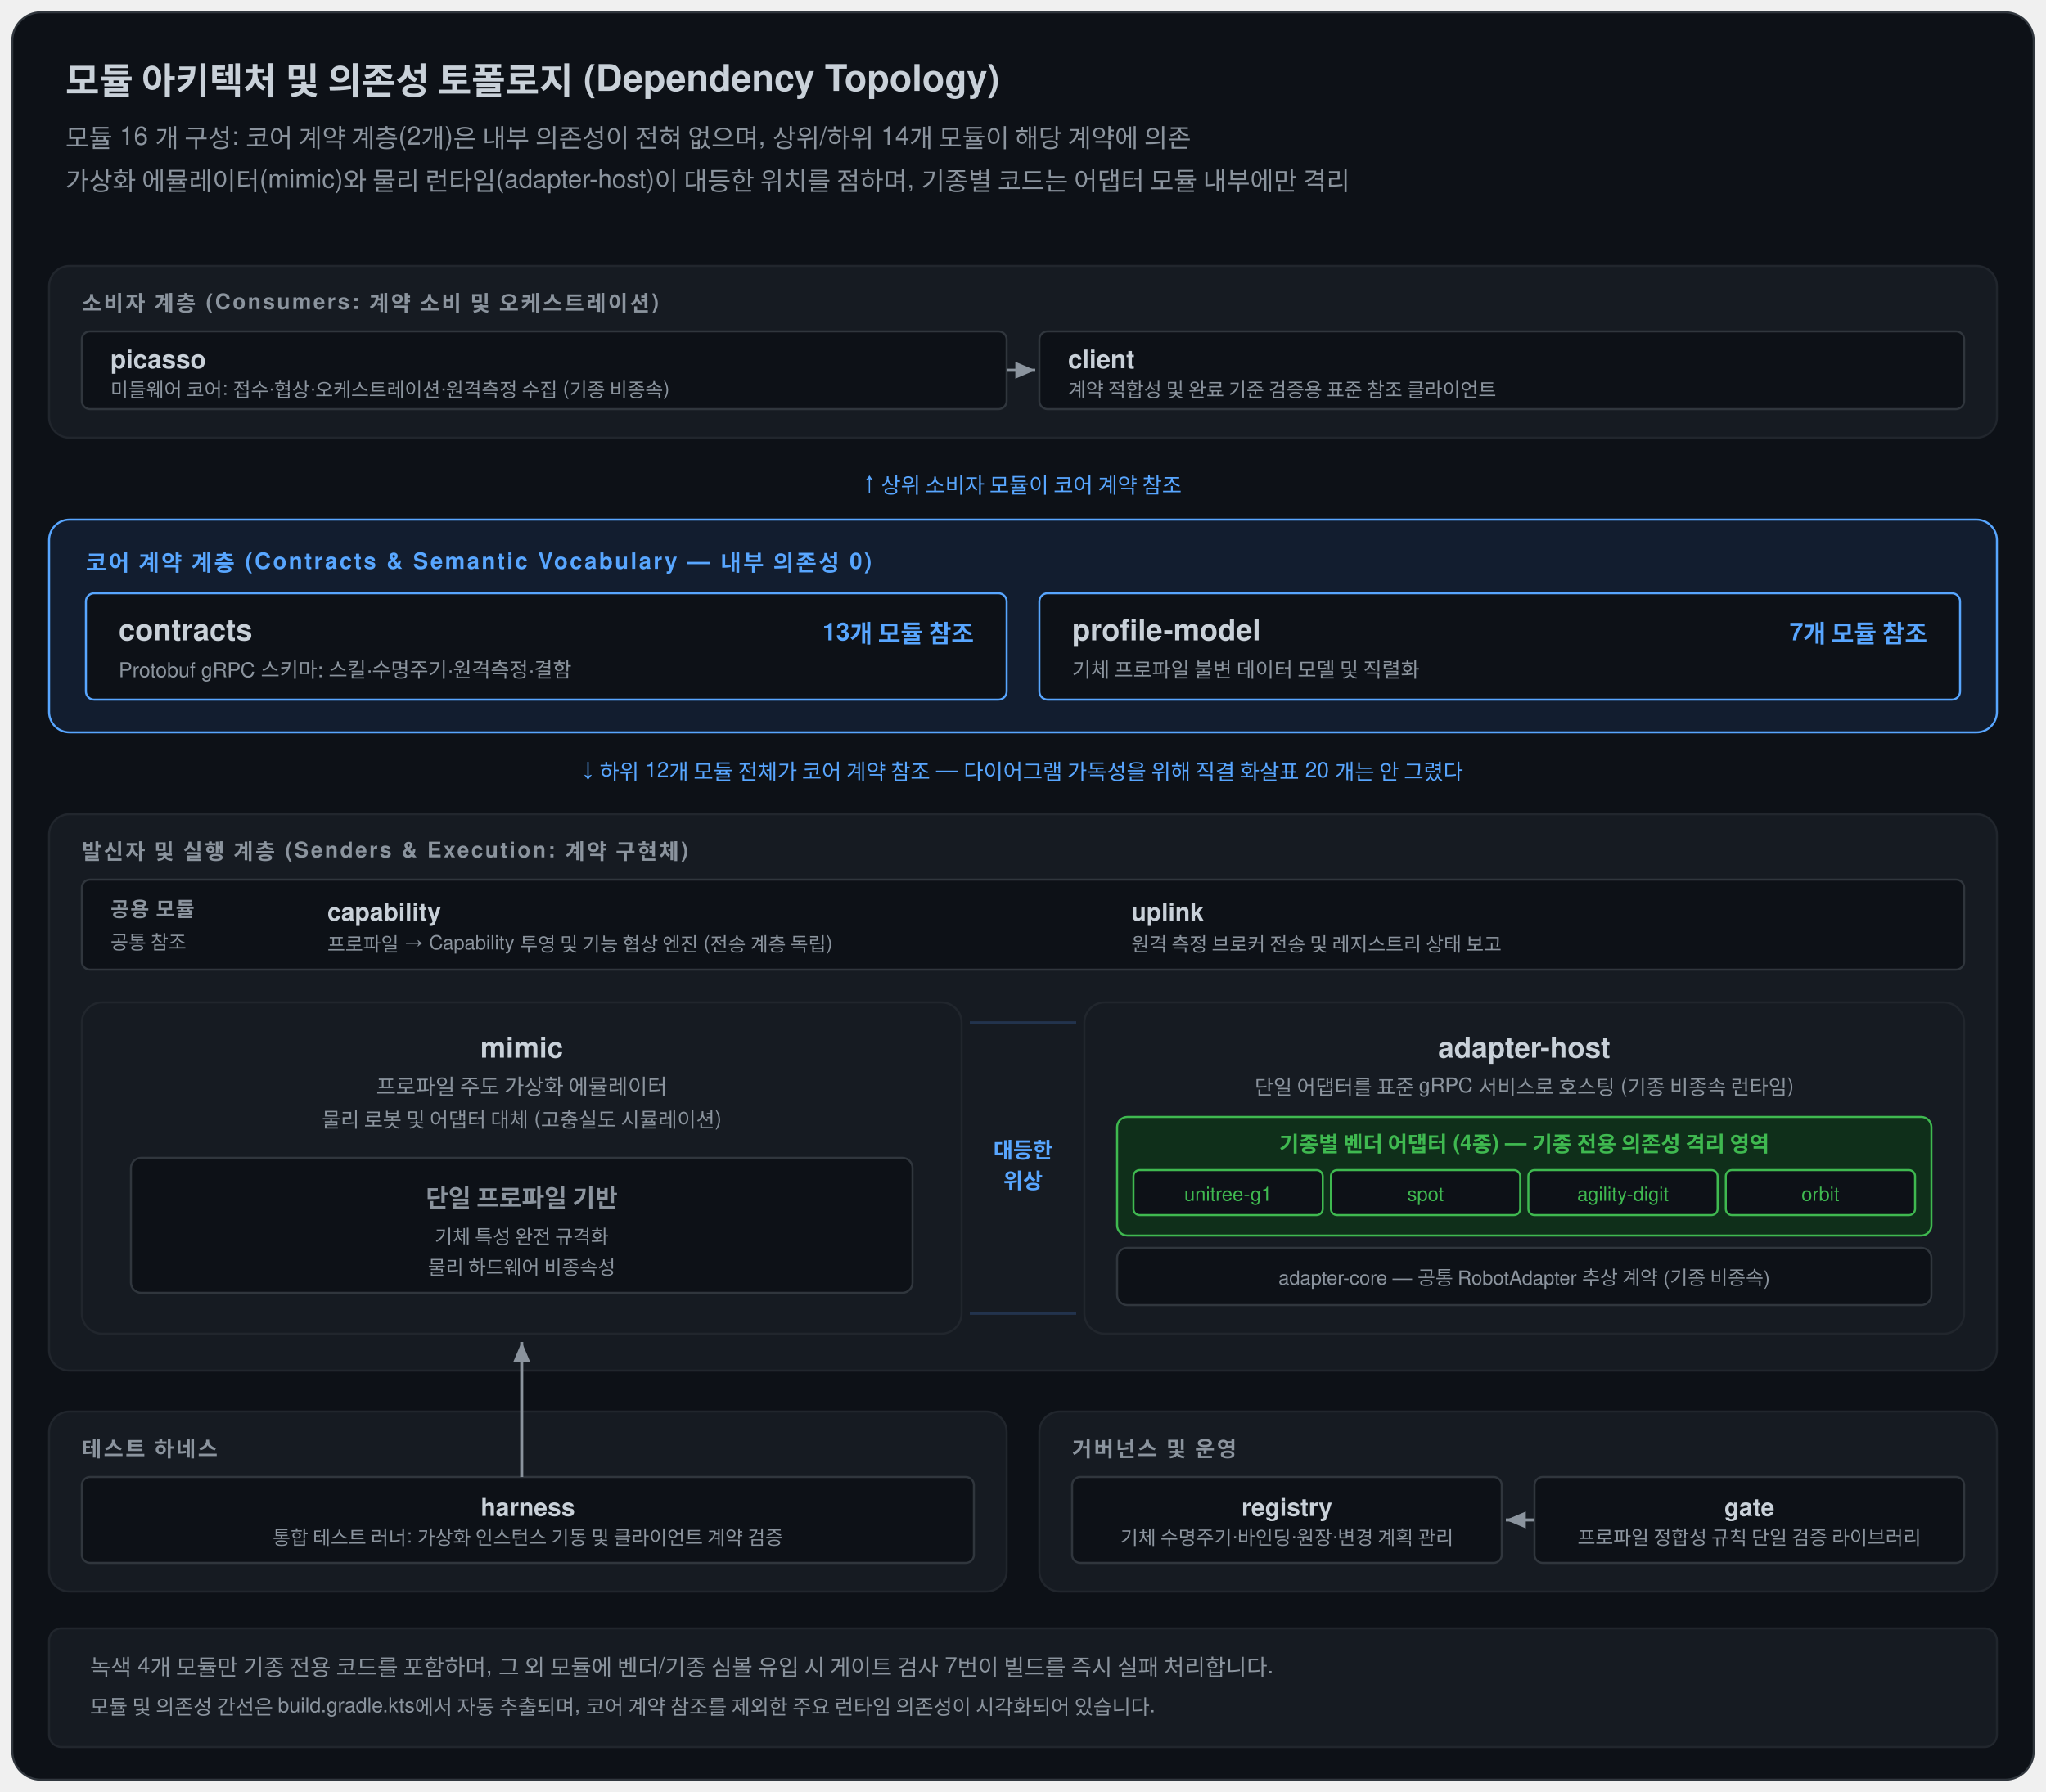
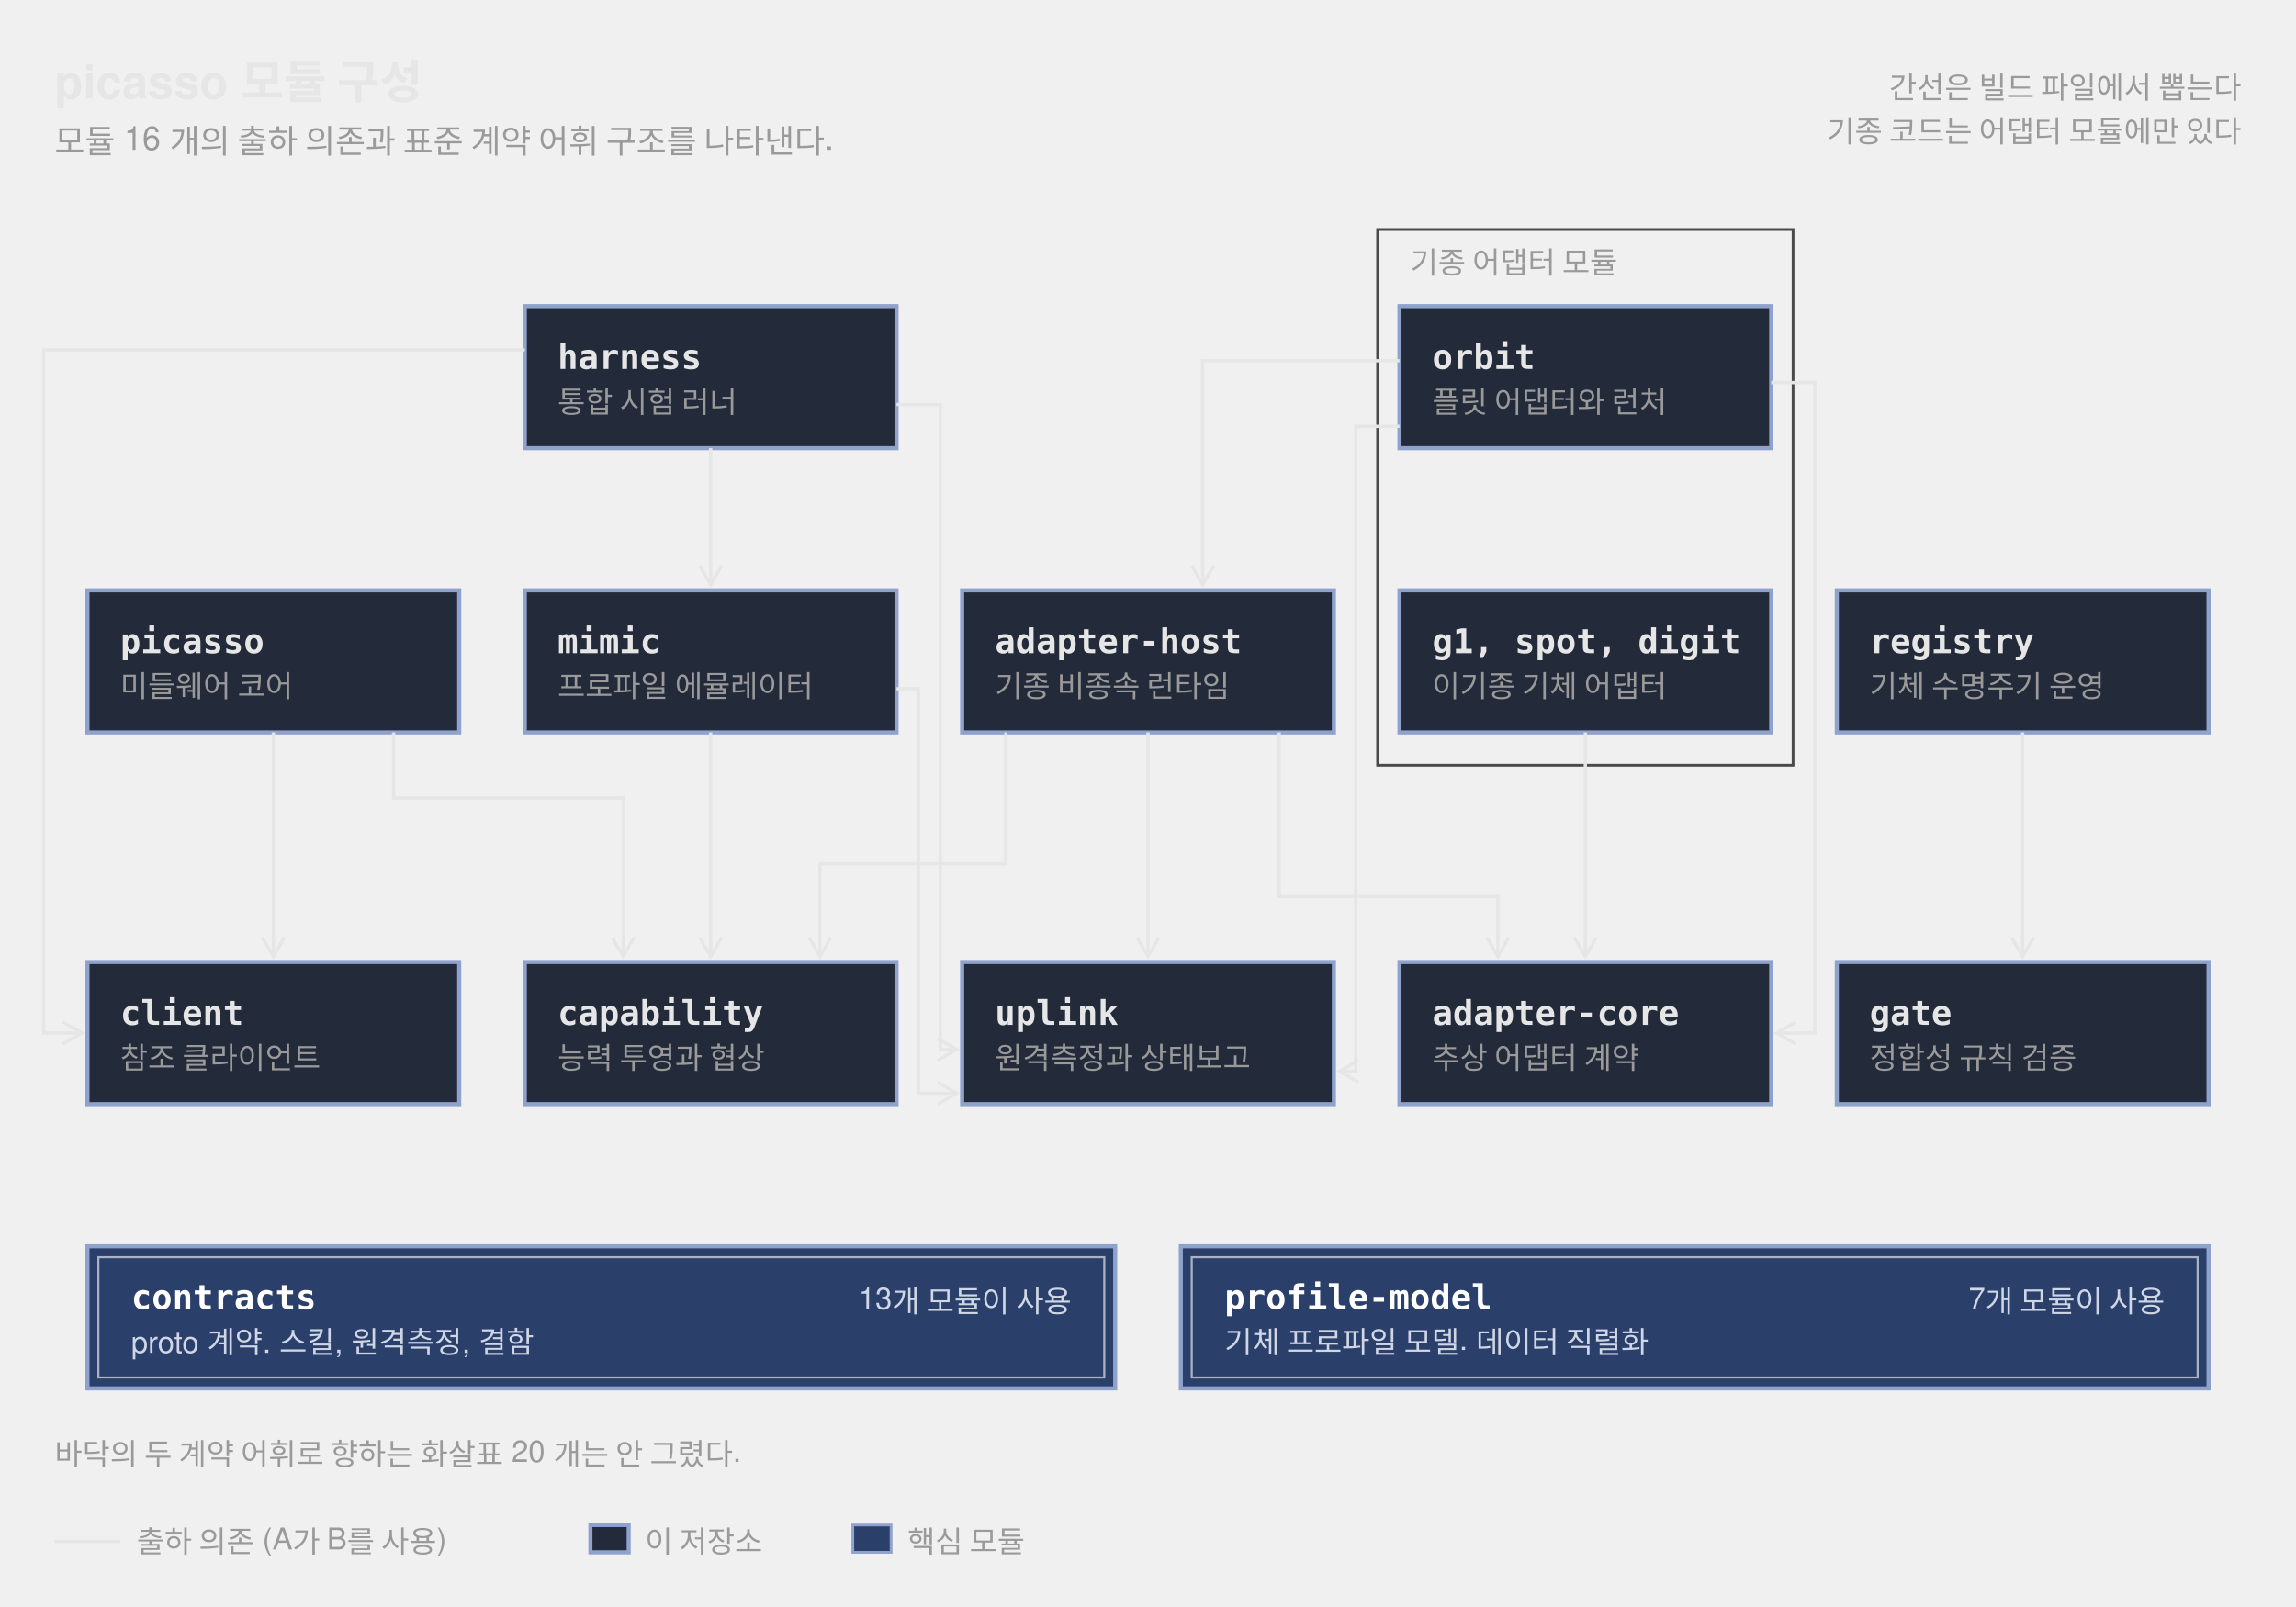
- <svg xmlns="http://www.w3.org/2000/svg" width="1000" height="876" viewBox="0 0 1000 876" font-family="Malgun Gothic,Apple SD Gothic Neo,Noto Sans KR,Segoe UI,-apple-system,Helvetica,Arial,sans-serif">
+ <svg xmlns="http://www.w3.org/2000/svg" width="840" height="588" viewBox="0 0 840 588">
  <defs>
-     <marker id="am" markerWidth="8" markerHeight="8" refX="6.5" refY="2.75" orient="auto">
-       <path d="M0,0 L6.5,2.75 L0,5.5 Z" fill="#8b949e" />
+     <marker id="data" markerUnits="userSpaceOnUse" markerWidth="10" markerHeight="10" refX="8" refY="5" orient="auto">
+       <path d="M1,1 L8,5 L1,9" fill="none" stroke="#e6e6e6" stroke-width="1.2" />
    </marker>
  </defs>
-   <rect x="6" y="6" width="988" height="864" rx="14" fill="#0d1117" stroke="#30363d" />
-   <text x="32" y="46" font-size="18" font-weight="600" fill="#c9d1d9">모듈 아키텍처 및 의존성 토폴로지 (Dependency Topology)</text>
-   <text x="32" y="72" font-size="12.5" fill="#8b949e">모듈 16 개 구성: 코어 계약 계층(2개)은 내부 의존성이 전혀 없으며, 상위/하위 14개 모듈이 해당 계약에 의존</text>
-   <text x="32" y="93" font-size="12.5" fill="#8b949e">가상화 에뮬레이터(mimic)와 물리 런타임(adapter-host)이 대등한 위치를 점하며, 기종별 코드는 어댑터 모듈 내부에만 격리</text>
-   <rect x="24" y="130" width="952" height="84" rx="10" fill="#161b22" stroke="#21262d" />
-   <text x="40" y="152" font-size="10.5" font-weight="700" letter-spacing="1" fill="#8b949e">소비자 계층 (Consumers: 계약 소비 및 오케스트레이션)</text>
-   <rect x="40" y="162" width="452" height="38" rx="4" fill="#0d1117" stroke="#30363d" />
-   <text x="54" y="180" font-size="12.5" font-weight="600" fill="#c9d1d9">picasso</text>
-   <text x="54" y="194" font-size="9.5" fill="#8b949e">미들웨어 코어: 접수·협상·오케스트레이션·원격측정 수집 (기종 비종속)</text>
-   <rect x="508" y="162" width="452" height="38" rx="4" fill="#0d1117" stroke="#30363d" />
-   <text x="522" y="180" font-size="12.5" font-weight="600" fill="#c9d1d9">client</text>
-   <text x="522" y="194" font-size="9.5" fill="#8b949e">계약 적합성 및 완료 기준 검증용 표준 참조 클라이언트</text>
-   <polyline points="492,181 506,181" fill="none" stroke="#8b949e" stroke-width="1.5" marker-end="url(#am)" />
-   <rect x="24" y="254" width="952" height="104" rx="10" fill="#121d2f" stroke="#58a6ff" />
-   <text x="42" y="279" font-size="11" font-weight="700" letter-spacing="1" fill="#58a6ff">코어 계약 계층 (Contracts &amp; Semantic Vocabulary — 내부 의존성 0)</text>
-   <rect x="42" y="290" width="450" height="52" rx="4" fill="#0d1117" stroke="#58a6ff" />
-   <text x="58" y="313" font-size="14.5" font-weight="600" fill="#c9d1d9">contracts</text>
-   <text x="58" y="331" font-size="10" fill="#8b949e">Protobuf gRPC 스키마: 스킬·수명주기·원격측정·결함</text>
-   <text x="476" y="313" font-size="12" font-weight="600" text-anchor="end" fill="#58a6ff">13개 모듈 참조</text>
-   <rect x="508" y="290" width="450" height="52" rx="4" fill="#0d1117" stroke="#58a6ff" />
-   <text x="524" y="313" font-size="14.5" font-weight="600" fill="#c9d1d9">profile-model</text>
-   <text x="524" y="331" font-size="10" fill="#8b949e">기체 프로파일 불변 데이터 모델 및 직렬화</text>
-   <text x="942" y="313" font-size="12" font-weight="600" text-anchor="end" fill="#58a6ff">7개 모듈 참조</text>
-   <text x="500" y="240" font-size="10.5" text-anchor="middle" fill="#58a6ff">↑ 상위 소비자 모듈이 코어 계약 참조</text>
-   <text x="500" y="380" font-size="10.5" text-anchor="middle" fill="#58a6ff">↓ 하위 12개 모듈 전체가 코어 계약 참조 — 다이어그램 가독성을 위해 직결 화살표 20 개는 안 그렸다</text>
-   <rect x="24" y="398" width="952" height="272" rx="10" fill="#161b22" stroke="#21262d" />
-   <text x="40" y="420" font-size="10.5" font-weight="700" letter-spacing="1" fill="#8b949e">발신자 및 실행 계층 (Senders &amp; Execution: 계약 구현체)</text>
-   <rect x="40" y="430" width="920" height="44" rx="4" fill="#0d1117" stroke="#30363d" />
-   <text x="54" y="448" font-size="10" font-weight="700" letter-spacing="0.5" fill="#8b949e">공용 모듈</text>
-   <text x="54" y="464" font-size="9.5" fill="#8b949e">공통 참조</text>
-   <text x="160" y="450" font-size="12" font-weight="600" fill="#c9d1d9">capability</text>
-   <text x="160" y="465" font-size="9.5" fill="#8b949e">프로파일 → Capability 투영 및 기능 협상 엔진 (전송 계층 독립)</text>
-   <text x="553" y="450" font-size="12" font-weight="600" fill="#c9d1d9">uplink</text>
-   <text x="553" y="465" font-size="9.5" fill="#8b949e">원격 측정 브로커 전송 및 레지스트리 상태 보고</text>
-   <rect x="40" y="490" width="430" height="162" rx="10" fill="#161b22" stroke="#21262d" />
-   <text x="255" y="517" font-size="14" font-weight="600" text-anchor="middle" fill="#c9d1d9">mimic</text>
-   <text x="255" y="535" font-size="10.5" text-anchor="middle" fill="#8b949e">프로파일 주도 가상화 에뮬레이터</text>
-   <text x="255" y="551" font-size="10" text-anchor="middle" fill="#8b949e">물리 로봇 및 어댑터 대체 (고충실도 시뮬레이션)</text>
-   <rect x="64" y="566" width="382" height="66" rx="5" fill="#0d1117" stroke="#30363d" />
-   <text x="255" y="590" font-size="12" font-weight="600" text-anchor="middle" fill="#8b949e">단일 프로파일 기반</text>
-   <text x="255" y="608" font-size="9.5" text-anchor="middle" fill="#8b949e">기체 특성 완전 규격화</text>
-   <text x="255" y="623" font-size="9.5" text-anchor="middle" fill="#8b949e">물리 하드웨어 비종속성</text>
-   <rect x="530" y="490" width="430" height="162" rx="10" fill="#161b22" stroke="#21262d" />
-   <text x="745" y="517" font-size="14" font-weight="600" text-anchor="middle" fill="#c9d1d9">adapter-host</text>
-   <text x="745" y="535" font-size="10" text-anchor="middle" fill="#8b949e">단일 어댑터를 표준 gRPC 서비스로 호스팅 (기종 비종속 런타임)</text>
-   <rect x="546" y="546" width="398" height="58" rx="5" fill="#0f2f1a" stroke="#3fb950" />
-   <text x="745" y="563" font-size="10.5" font-weight="600" text-anchor="middle" fill="#3fb950">기종별 벤더 어댑터 (4종) — 기종 전용 의존성 격리 영역</text>
-   <rect x="554" y="572" width="92.5" height="22" rx="3" fill="#0d1117" stroke="#3fb950" />
-   <text x="600.25" y="587" font-size="9.5" text-anchor="middle" fill="#3fb950">unitree-g1</text>
-   <rect x="650.5" y="572" width="92.5" height="22" rx="3" fill="#0d1117" stroke="#3fb950" />
-   <text x="696.75" y="587" font-size="9.5" text-anchor="middle" fill="#3fb950">spot</text>
-   <rect x="747" y="572" width="92.5" height="22" rx="3" fill="#0d1117" stroke="#3fb950" />
-   <text x="793.25" y="587" font-size="9.5" text-anchor="middle" fill="#3fb950">agility-digit</text>
-   <rect x="843.5" y="572" width="92.5" height="22" rx="3" fill="#0d1117" stroke="#3fb950" />
-   <text x="889.75" y="587" font-size="9.5" text-anchor="middle" fill="#3fb950">orbit</text>
-   <rect x="546" y="610" width="398" height="28" rx="5" fill="#0d1117" stroke="#30363d" />
-   <text x="745" y="628" font-size="9.5" text-anchor="middle" fill="#8b949e">adapter-core — 공통 RobotAdapter 추상 계약 (기종 비종속)</text>
-   <polyline points="474,500 526,500" fill="none" stroke="#22334d" stroke-width="1.5" />
-   <polyline points="474,642 526,642" fill="none" stroke="#22334d" stroke-width="1.5" />
-   <text x="500" y="566" font-size="10.5" font-weight="700" text-anchor="middle" fill="#58a6ff">대등한</text>
-   <text x="500" y="581" font-size="10.5" font-weight="700" text-anchor="middle" fill="#58a6ff">위상</text>
-   <rect x="24" y="690" width="468" height="88" rx="10" fill="#161b22" stroke="#21262d" />
-   <text x="40" y="712" font-size="10.5" font-weight="700" letter-spacing="1" fill="#8b949e">테스트 하네스</text>
-   <rect x="40" y="722" width="436" height="42" rx="4" fill="#0d1117" stroke="#30363d" />
-   <text x="258" y="741" font-size="12" font-weight="600" text-anchor="middle" fill="#c9d1d9">harness</text>
-   <text x="258" y="755" font-size="9.5" text-anchor="middle" fill="#8b949e">통합 테스트 러너: 가상화 인스턴스 기동 및 클라이언트 계약 검증</text>
-   <polyline points="255,722 255,656" fill="none" stroke="#8b949e" stroke-width="1.5" marker-end="url(#am)" />
-   <rect x="508" y="690" width="468" height="88" rx="10" fill="#161b22" stroke="#21262d" />
-   <text x="524" y="712" font-size="10.5" font-weight="700" letter-spacing="1" fill="#8b949e">거버넌스 및 운영</text>
-   <rect x="524" y="722" width="210" height="42" rx="4" fill="#0d1117" stroke="#30363d" />
-   <text x="629" y="741" font-size="12" font-weight="600" text-anchor="middle" fill="#c9d1d9">registry</text>
-   <text x="629" y="755" font-size="9.5" text-anchor="middle" fill="#8b949e">기체 수명주기·바인딩·원장·변경 계획 관리</text>
-   <rect x="750" y="722" width="210" height="42" rx="4" fill="#0d1117" stroke="#30363d" />
-   <text x="855" y="741" font-size="12" font-weight="600" text-anchor="middle" fill="#c9d1d9">gate</text>
-   <text x="855" y="755" font-size="9.5" text-anchor="middle" fill="#8b949e">프로파일 정합성 규칙 단일 검증 라이브러리</text>
-   <polyline points="750,743 736,743" fill="none" stroke="#8b949e" stroke-width="1.5" marker-end="url(#am)" />
-   <rect x="24" y="796" width="952" height="58" rx="6" fill="#161b22" stroke="#21262d" />
-   <text x="44" y="819" font-size="11" fill="#8b949e">녹색 4개 모듈만 기종 전용 코드를 포함하며, 그 외 모듈에 벤더/기종 심볼 유입 시 게이트 검사 7번이 빌드를 즉시 실패 처리합니다.</text>
-   <text x="44" y="838" font-size="10" fill="#8b949e">모듈 및 의존성 간선은 build.gradle.kts에서 자동 추출되며, 코어 계약 참조를 제외한 주요 런타임 의존성이 시각화되어 있습니다.</text>
+   <g font-family="'Helvetica Neue', Helvetica, Arial, 'Apple SD Gothic Neo', 'Malgun Gothic', 'Noto Sans KR', 'Noto Sans CJK KR', sans-serif" fill="#e6e6e6">
+     <text x="20" y="36" font-size="17" font-weight="700">picasso 모듈 구성</text>
+     <text x="20" y="56" font-size="12" fill="#9a9a9a">모듈 16 개의 출하 의존과 표준 계약 어휘 구조를 나타낸다.</text>
+     <text x="820" y="36" font-size="11" fill="#9a9a9a" text-anchor="end">간선은 빌드 파일에서 뽑는다</text>
+     <text x="820" y="52" font-size="11" fill="#9a9a9a" text-anchor="end">기종 코드는 어댑터 모듈에만 있다</text>
+     <rect x="504" y="84" width="152" height="196" fill="none" stroke="#4a4a4a" />
+     <text x="516" y="100" font-size="11" fill="#9a9a9a">기종 어댑터 모듈</text>
+     <rect x="192" y="112" width="136" height="52" fill="#232a3a" stroke="#8fa2cc" stroke-width="1.5" />
+     <text x="204" y="135" font-size="12.5" font-weight="700" font-family="Menlo, Consolas, 'DejaVu Sans Mono', monospace">harness</text>
+     <text x="204" y="151" font-size="11" fill="#9a9a9a">통합 시험 러너</text>
+     <rect x="512" y="112" width="136" height="52" fill="#232a3a" stroke="#8fa2cc" stroke-width="1.5" />
+     <text x="524" y="135" font-size="12.5" font-weight="700" font-family="Menlo, Consolas, 'DejaVu Sans Mono', monospace">orbit</text>
+     <text x="524" y="151" font-size="11" fill="#9a9a9a">플릿 어댑터와 런처</text>
+     <rect x="32" y="216" width="136" height="52" fill="#232a3a" stroke="#8fa2cc" stroke-width="1.5" />
+     <text x="44" y="239" font-size="12.5" font-weight="700" font-family="Menlo, Consolas, 'DejaVu Sans Mono', monospace">picasso</text>
+     <text x="44" y="255" font-size="11" fill="#9a9a9a">미들웨어 코어</text>
+     <rect x="192" y="216" width="136" height="52" fill="#232a3a" stroke="#8fa2cc" stroke-width="1.5" />
+     <text x="204" y="239" font-size="12.5" font-weight="700" font-family="Menlo, Consolas, 'DejaVu Sans Mono', monospace">mimic</text>
+     <text x="204" y="255" font-size="11" fill="#9a9a9a">프로파일 에뮬레이터</text>
+     <rect x="352" y="216" width="136" height="52" fill="#232a3a" stroke="#8fa2cc" stroke-width="1.5" />
+     <text x="364" y="239" font-size="12.5" font-weight="700" font-family="Menlo, Consolas, 'DejaVu Sans Mono', monospace">adapter-host</text>
+     <text x="364" y="255" font-size="11" fill="#9a9a9a">기종 비종속 런타임</text>
+     <rect x="512" y="216" width="136" height="52" fill="#232a3a" stroke="#8fa2cc" stroke-width="1.5" />
+     <text x="524" y="239" font-size="12.5" font-weight="700" font-family="Menlo, Consolas, 'DejaVu Sans Mono', monospace">g1, spot, digit</text>
+     <text x="524" y="255" font-size="11" fill="#9a9a9a">이기종 기체 어댑터</text>
+     <rect x="672" y="216" width="136" height="52" fill="#232a3a" stroke="#8fa2cc" stroke-width="1.5" />
+     <text x="684" y="239" font-size="12.5" font-weight="700" font-family="Menlo, Consolas, 'DejaVu Sans Mono', monospace">registry</text>
+     <text x="684" y="255" font-size="11" fill="#9a9a9a">기체 수명주기 운영</text>
+     <rect x="32" y="352" width="136" height="52" fill="#232a3a" stroke="#8fa2cc" stroke-width="1.5" />
+     <text x="44" y="375" font-size="12.5" font-weight="700" font-family="Menlo, Consolas, 'DejaVu Sans Mono', monospace">client</text>
+     <text x="44" y="391" font-size="11" fill="#9a9a9a">참조 클라이언트</text>
+     <rect x="192" y="352" width="136" height="52" fill="#232a3a" stroke="#8fa2cc" stroke-width="1.5" />
+     <text x="204" y="375" font-size="12.5" font-weight="700" font-family="Menlo, Consolas, 'DejaVu Sans Mono', monospace">capability</text>
+     <text x="204" y="391" font-size="11" fill="#9a9a9a">능력 투영과 협상</text>
+     <rect x="352" y="352" width="136" height="52" fill="#232a3a" stroke="#8fa2cc" stroke-width="1.5" />
+     <text x="364" y="375" font-size="12.5" font-weight="700" font-family="Menlo, Consolas, 'DejaVu Sans Mono', monospace">uplink</text>
+     <text x="364" y="391" font-size="11" fill="#9a9a9a">원격측정과 상태보고</text>
+     <rect x="512" y="352" width="136" height="52" fill="#232a3a" stroke="#8fa2cc" stroke-width="1.5" />
+     <text x="524" y="375" font-size="12.5" font-weight="700" font-family="Menlo, Consolas, 'DejaVu Sans Mono', monospace">adapter-core</text>
+     <text x="524" y="391" font-size="11" fill="#9a9a9a">추상 어댑터 계약</text>
+     <rect x="672" y="352" width="136" height="52" fill="#232a3a" stroke="#8fa2cc" stroke-width="1.5" />
+     <text x="684" y="375" font-size="12.5" font-weight="700" font-family="Menlo, Consolas, 'DejaVu Sans Mono', monospace">gate</text>
+     <text x="684" y="391" font-size="11" fill="#9a9a9a">정합성 규칙 검증</text>
+     <rect x="32" y="456" width="376" height="52" fill="#2b3f6b" stroke="#8fa2cc" stroke-width="1.5" />
+     <rect x="36" y="460" width="368" height="44" fill="none" stroke="#fff" stroke-width="0.75" stroke-opacity="0.6" />
+     <text x="48" y="479" font-size="12.5" font-weight="700" fill="#fff" font-family="Menlo, Consolas, 'DejaVu Sans Mono', monospace">contracts</text>
+     <text x="48" y="495" font-size="11" fill="#cfd6e6">proto 계약. 스킬, 원격측정, 결함</text>
+     <text x="392" y="479" font-size="11" fill="#cfd6e6" text-anchor="end">13개 모듈이 사용</text>
+     <rect x="432" y="456" width="376" height="52" fill="#2b3f6b" stroke="#8fa2cc" stroke-width="1.5" />
+     <rect x="436" y="460" width="368" height="44" fill="none" stroke="#fff" stroke-width="0.75" stroke-opacity="0.6" />
+     <text x="448" y="479" font-size="12.5" font-weight="700" fill="#fff" font-family="Menlo, Consolas, 'DejaVu Sans Mono', monospace">profile-model</text>
+     <text x="448" y="495" font-size="11" fill="#cfd6e6">기체 프로파일 모델. 데이터 직렬화</text>
+     <text x="792" y="479" font-size="11" fill="#cfd6e6" text-anchor="end">7개 모듈이 사용</text>
+     <text x="20" y="536" font-size="11" fill="#9a9a9a">바닥의 두 계약 어휘로 향하는 화살표 20 개는 안 그렸다.</text>
+     <g fill="none" stroke="#e6e6e6" stroke-width="1.2">
+       <path d="M100,268 V350" marker-end="url(#data)" />
+       <path d="M144,268 V292 H228 V350" marker-end="url(#data)" />
+       <path d="M260,268 V350" marker-end="url(#data)" />
+       <path d="M328,252 H336 V400 H350" marker-end="url(#data)" />
+       <path d="M368,268 V316 H300 V350" marker-end="url(#data)" />
+       <path d="M420,268 V350" marker-end="url(#data)" />
+       <path d="M468,268 V328 H548 V350" marker-end="url(#data)" />
+       <path d="M580,268 V350" marker-end="url(#data)" />
+       <path d="M740,268 V350" marker-end="url(#data)" />
+       <path d="M260,164 V214" marker-end="url(#data)" />
+       <path d="M192,128 H16 V378 H30" marker-end="url(#data)" />
+       <path d="M328,148 H344 V384 H350" marker-end="url(#data)" />
+       <path d="M512,132 H440 V214" marker-end="url(#data)" />
+       <path d="M512,156 H496 V392 H490" marker-end="url(#data)" />
+       <path d="M648,140 H664 V378 H650" marker-end="url(#data)" />
+     </g>
+     <g font-size="10.5" fill="#9a9a9a">
+       <path d="M20,564 H44" fill="none" stroke="#e6e6e6" stroke-width="1.2" />
+       <text x="50" y="568" font-size="11">출하 의존 (A가 B를 사용)</text>
+       <rect x="216" y="558" width="14" height="10" fill="#232a3a" stroke="#8fa2cc" stroke-width="1.5" />
+       <text x="236" y="568" font-size="11">이 저장소</text>
+       <rect x="312" y="558" width="14" height="10" fill="#2b3f6b" stroke="#8fa2cc" />
+       <text x="332" y="568" font-size="11">핵심 모듈</text>
+     </g>
+   </g>
</svg>
